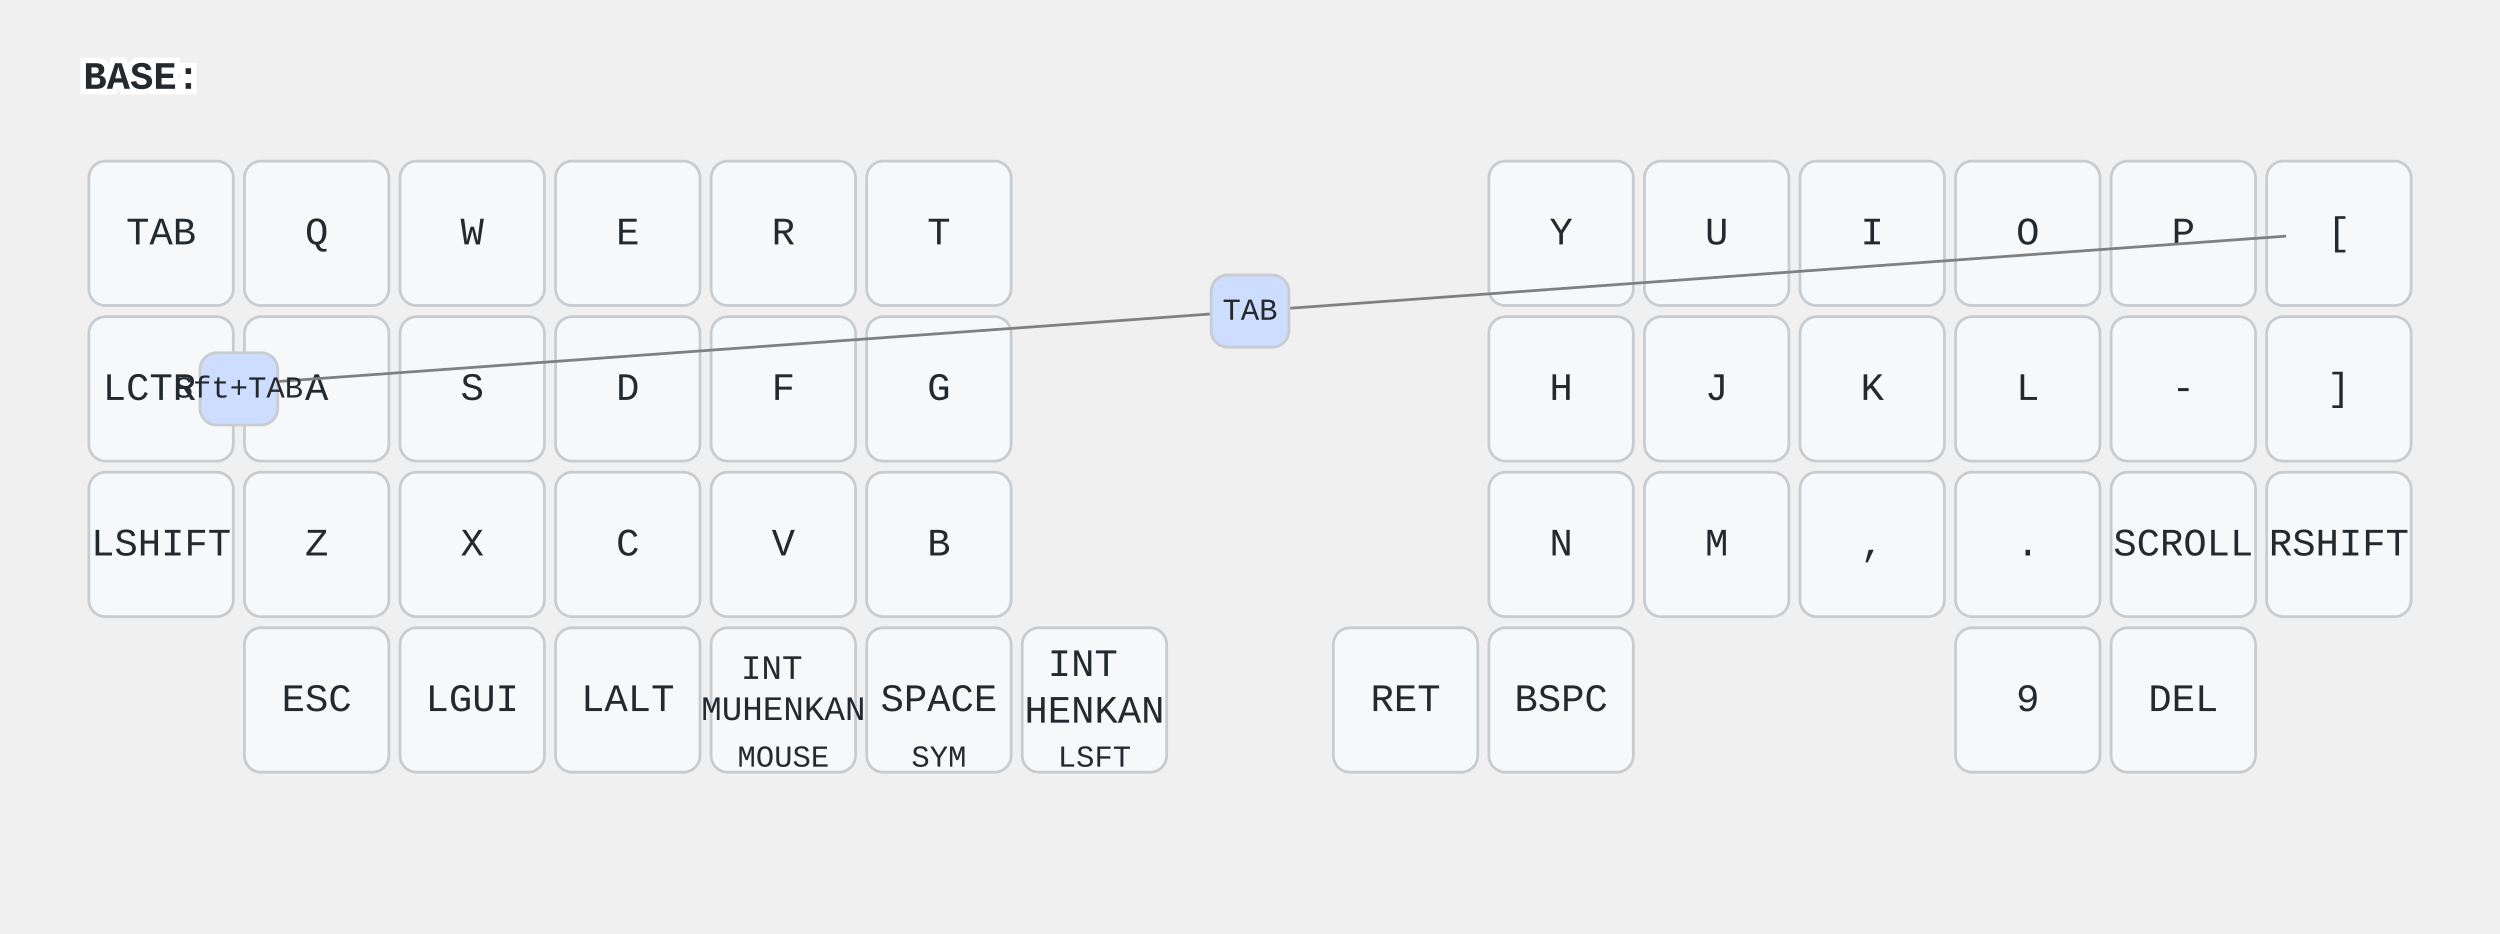
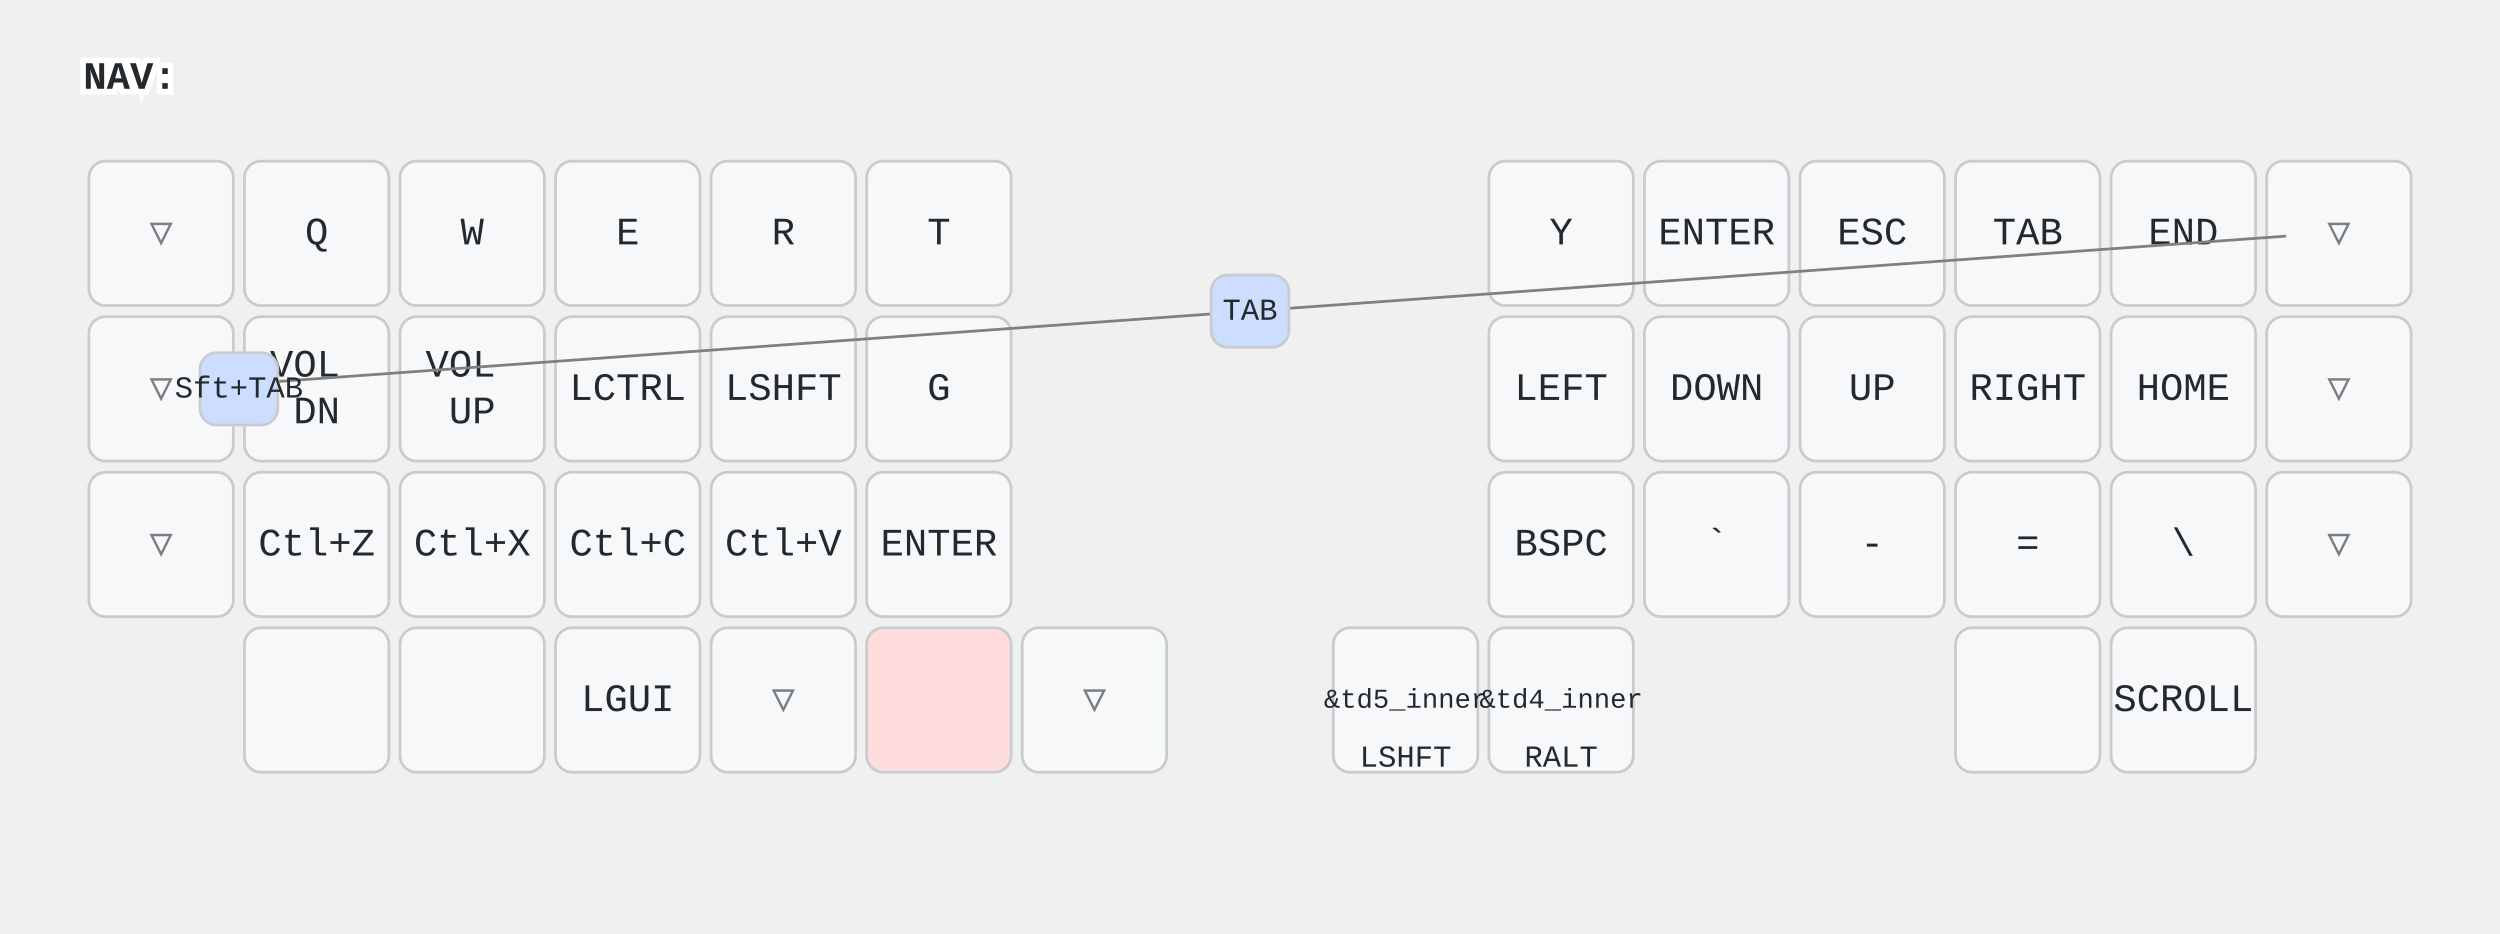
<svg xmlns="http://www.w3.org/2000/svg" width="900" height="336" viewBox="0 0 900 336" class="keymap">
  <style>/* inherit to force styles through use tags */
svg path {
    fill: inherit;
}

/* font and background color specifications */
svg.keymap {
    font-family: SFMono-Regular,Consolas,Liberation Mono,Menlo,monospace;
    font-size: 14px;
    font-kerning: normal;
    text-rendering: optimizeLegibility;
    fill: #24292e;
}

/* default key styling */
rect.key {
    fill: #f6f8fa;
}

rect.key, rect.combo {
    stroke: #c9cccf;
    stroke-width: 1;
}

/* default key side styling, only used is draw_key_sides is set */
rect.side {
    filter: brightness(90%);
}

/* color accent for combo boxes */
rect.combo, rect.combo-separate {
    fill: #cdf;
}

/* color accent for held keys */
rect.held, rect.combo.held {
    fill: #fdd;
}

/* color accent for ghost (optional) keys */
rect.ghost, rect.combo.ghost {
    stroke-dasharray: 4, 4;
    stroke-width: 2;
}

text {
    text-anchor: middle;
    dominant-baseline: middle;
}

/* styling for layer labels */
text.label {
    font-weight: bold;
    text-anchor: start;
    stroke: white;
    stroke-width: 4;
    paint-order: stroke;
}

/* styling for optional footer */
text.footer {
    text-anchor: end;
    dominant-baseline: auto;
    stroke: white;
    stroke-width: 4;
    paint-order: stroke;
}

/* styling for combo tap, and key non-tap label text */
text.combo, text.hold, text.shifted, text.left, text.right, text.tl, text.tr, text.bl, text.br {
    font-size: 11px;
}

text.hold, text.bl, text.br {
    text-anchor: middle;
    dominant-baseline: auto;
}

text.shifted, text.tl, text.tr {
    text-anchor: middle;
    dominant-baseline: hanging;
}

text.left, text.tl, text.bl {
    text-anchor: start;
}

text.right, text.tr, text.br {
    text-anchor: end;
}

text.layer-activator {
    text-decoration: underline;
}

/* styling for hold/shifted label text in combo box */
text.combo.hold, text.combo.shifted, text.combo.left, text.combo.right {
    font-size: 8px;
}

/* lighter symbol for transparent keys */
text.trans {
    fill: #7b7e81;
}

/* styling for combo dendrons */
path.combo {
    stroke-width: 1;
    stroke: gray;
    fill: none;
}

/* Start Tabler Icons Cleanup */
/* cannot use height/width with glyphs */
.icon-tabler &gt; path {
    fill: inherit;
    stroke: inherit;
    stroke-width: 2;
}
/* hide tabler's default box */
.icon-tabler &gt; path[stroke="none"][fill="none"] {
    visibility: hidden;
}
/* End Tabler Icons Cleanup */
</style>
-   <g transform="translate(30, 0)" class="layer-BASE">
-     <text x="0" y="28" class="label" id="BASE">BASE:</text>
+   <g transform="translate(30, 0)" class="layer-NAV">
+     <text x="0" y="28" class="label" id="NAV">NAV:</text>
    <g transform="translate(0, 56)">
-       <g transform="translate(28, 28)" class="key keypos-0">
+       <g transform="translate(28, 28)" class="key trans keypos-0">
+         <rect rx="6" ry="6" x="-26" y="-26" width="52" height="52" class="key trans" />
+         <text x="0" y="0" class="key trans tap">▽</text>
+       </g>
+       <g transform="translate(84, 28)" class="key keypos-1">
+         <rect rx="6" ry="6" x="-26" y="-26" width="52" height="52" class="key" />
+         <text x="0" y="0" class="key tap">Q</text>
+       </g>
+       <g transform="translate(140, 28)" class="key keypos-2">
+         <rect rx="6" ry="6" x="-26" y="-26" width="52" height="52" class="key" />
+         <text x="0" y="0" class="key tap">W</text>
+       </g>
+       <g transform="translate(196, 28)" class="key keypos-3">
+         <rect rx="6" ry="6" x="-26" y="-26" width="52" height="52" class="key" />
+         <text x="0" y="0" class="key tap">E</text>
+       </g>
+       <g transform="translate(252, 28)" class="key keypos-4">
+         <rect rx="6" ry="6" x="-26" y="-26" width="52" height="52" class="key" />
+         <text x="0" y="0" class="key tap">R</text>
+       </g>
+       <g transform="translate(308, 28)" class="key keypos-5">
+         <rect rx="6" ry="6" x="-26" y="-26" width="52" height="52" class="key" />
+         <text x="0" y="0" class="key tap">T</text>
+       </g>
+       <g transform="translate(532, 28)" class="key keypos-6">
+         <rect rx="6" ry="6" x="-26" y="-26" width="52" height="52" class="key" />
+         <text x="0" y="0" class="key tap">Y</text>
+       </g>
+       <g transform="translate(588, 28)" class="key keypos-7">
+         <rect rx="6" ry="6" x="-26" y="-26" width="52" height="52" class="key" />
+         <text x="0" y="0" class="key tap">ENTER</text>
+       </g>
+       <g transform="translate(644, 28)" class="key keypos-8">
+         <rect rx="6" ry="6" x="-26" y="-26" width="52" height="52" class="key" />
+         <text x="0" y="0" class="key tap">ESC</text>
+       </g>
+       <g transform="translate(700, 28)" class="key keypos-9">
        <rect rx="6" ry="6" x="-26" y="-26" width="52" height="52" class="key" />
        <text x="0" y="0" class="key tap">TAB</text>
      </g>
-       <g transform="translate(84, 28)" class="key keypos-1">
-         <rect rx="6" ry="6" x="-26" y="-26" width="52" height="52" class="key" />
-         <text x="0" y="0" class="key tap">Q</text>
-       </g>
-       <g transform="translate(140, 28)" class="key keypos-2">
-         <rect rx="6" ry="6" x="-26" y="-26" width="52" height="52" class="key" />
-         <text x="0" y="0" class="key tap">W</text>
-       </g>
-       <g transform="translate(196, 28)" class="key keypos-3">
-         <rect rx="6" ry="6" x="-26" y="-26" width="52" height="52" class="key" />
-         <text x="0" y="0" class="key tap">E</text>
-       </g>
-       <g transform="translate(252, 28)" class="key keypos-4">
-         <rect rx="6" ry="6" x="-26" y="-26" width="52" height="52" class="key" />
-         <text x="0" y="0" class="key tap">R</text>
-       </g>
-       <g transform="translate(308, 28)" class="key keypos-5">
-         <rect rx="6" ry="6" x="-26" y="-26" width="52" height="52" class="key" />
-         <text x="0" y="0" class="key tap">T</text>
-       </g>
-       <g transform="translate(532, 28)" class="key keypos-6">
-         <rect rx="6" ry="6" x="-26" y="-26" width="52" height="52" class="key" />
-         <text x="0" y="0" class="key tap">Y</text>
-       </g>
-       <g transform="translate(588, 28)" class="key keypos-7">
-         <rect rx="6" ry="6" x="-26" y="-26" width="52" height="52" class="key" />
-         <text x="0" y="0" class="key tap">U</text>
-       </g>
-       <g transform="translate(644, 28)" class="key keypos-8">
-         <rect rx="6" ry="6" x="-26" y="-26" width="52" height="52" class="key" />
-         <text x="0" y="0" class="key tap">I</text>
-       </g>
-       <g transform="translate(700, 28)" class="key keypos-9">
-         <rect rx="6" ry="6" x="-26" y="-26" width="52" height="52" class="key" />
-         <text x="0" y="0" class="key tap">O</text>
-       </g>
      <g transform="translate(756, 28)" class="key keypos-10">
        <rect rx="6" ry="6" x="-26" y="-26" width="52" height="52" class="key" />
-         <text x="0" y="0" class="key tap">P</text>
-       </g>
-       <g transform="translate(812, 28)" class="key keypos-11">
-         <rect rx="6" ry="6" x="-26" y="-26" width="52" height="52" class="key" />
-         <text x="0" y="0" class="key tap">[</text>
-       </g>
-       <g transform="translate(28, 84)" class="key keypos-12">
+         <text x="0" y="0" class="key tap">END</text>
+       </g>
+       <g transform="translate(812, 28)" class="key trans keypos-11">
+         <rect rx="6" ry="6" x="-26" y="-26" width="52" height="52" class="key trans" />
+         <text x="0" y="0" class="key trans tap">▽</text>
+       </g>
+       <g transform="translate(28, 84)" class="key trans keypos-12">
+         <rect rx="6" ry="6" x="-26" y="-26" width="52" height="52" class="key trans" />
+         <text x="0" y="0" class="key trans tap">▽</text>
+       </g>
+       <g transform="translate(84, 84)" class="key keypos-13">
+         <rect rx="6" ry="6" x="-26" y="-26" width="52" height="52" class="key" />
+         <text x="0" y="0" class="key tap">
+           <tspan x="0" dy="-0.6em">VOL</tspan>
+           <tspan x="0" dy="1.2em">DN</tspan>
+         </text>
+       </g>
+       <g transform="translate(140, 84)" class="key keypos-14">
+         <rect rx="6" ry="6" x="-26" y="-26" width="52" height="52" class="key" />
+         <text x="0" y="0" class="key tap">
+           <tspan x="0" dy="-0.6em">VOL</tspan>
+           <tspan x="0" dy="1.2em">UP</tspan>
+         </text>
+       </g>
+       <g transform="translate(196, 84)" class="key keypos-15">
        <rect rx="6" ry="6" x="-26" y="-26" width="52" height="52" class="key" />
        <text x="0" y="0" class="key tap">LCTRL</text>
      </g>
-       <g transform="translate(84, 84)" class="key keypos-13">
-         <rect rx="6" ry="6" x="-26" y="-26" width="52" height="52" class="key" />
-         <text x="0" y="0" class="key tap">A</text>
-       </g>
-       <g transform="translate(140, 84)" class="key keypos-14">
-         <rect rx="6" ry="6" x="-26" y="-26" width="52" height="52" class="key" />
-         <text x="0" y="0" class="key tap">S</text>
-       </g>
-       <g transform="translate(196, 84)" class="key keypos-15">
-         <rect rx="6" ry="6" x="-26" y="-26" width="52" height="52" class="key" />
-         <text x="0" y="0" class="key tap">D</text>
-       </g>
      <g transform="translate(252, 84)" class="key keypos-16">
        <rect rx="6" ry="6" x="-26" y="-26" width="52" height="52" class="key" />
-         <text x="0" y="0" class="key tap">F</text>
+         <text x="0" y="0" class="key tap">LSHFT</text>
      </g>
      <g transform="translate(308, 84)" class="key keypos-17">
        <rect rx="6" ry="6" x="-26" y="-26" width="52" height="52" class="key" />
        <text x="0" y="0" class="key tap">G</text>
      </g>
      <g transform="translate(532, 84)" class="key keypos-18">
        <rect rx="6" ry="6" x="-26" y="-26" width="52" height="52" class="key" />
-         <text x="0" y="0" class="key tap">H</text>
+         <text x="0" y="0" class="key tap">LEFT</text>
      </g>
      <g transform="translate(588, 84)" class="key keypos-19">
        <rect rx="6" ry="6" x="-26" y="-26" width="52" height="52" class="key" />
-         <text x="0" y="0" class="key tap">J</text>
+         <text x="0" y="0" class="key tap">DOWN</text>
      </g>
      <g transform="translate(644, 84)" class="key keypos-20">
        <rect rx="6" ry="6" x="-26" y="-26" width="52" height="52" class="key" />
-         <text x="0" y="0" class="key tap">K</text>
+         <text x="0" y="0" class="key tap">UP</text>
      </g>
      <g transform="translate(700, 84)" class="key keypos-21">
        <rect rx="6" ry="6" x="-26" y="-26" width="52" height="52" class="key" />
-         <text x="0" y="0" class="key tap">L</text>
+         <text x="0" y="0" class="key tap">RIGHT</text>
      </g>
      <g transform="translate(756, 84)" class="key keypos-22">
        <rect rx="6" ry="6" x="-26" y="-26" width="52" height="52" class="key" />
+         <text x="0" y="0" class="key tap">HOME</text>
+       </g>
+       <g transform="translate(812, 84)" class="key trans keypos-23">
+         <rect rx="6" ry="6" x="-26" y="-26" width="52" height="52" class="key trans" />
+         <text x="0" y="0" class="key trans tap">▽</text>
+       </g>
+       <g transform="translate(28, 140)" class="key trans keypos-24">
+         <rect rx="6" ry="6" x="-26" y="-26" width="52" height="52" class="key trans" />
+         <text x="0" y="0" class="key trans tap">▽</text>
+       </g>
+       <g transform="translate(84, 140)" class="key keypos-25">
+         <rect rx="6" ry="6" x="-26" y="-26" width="52" height="52" class="key" />
+         <text x="0" y="0" class="key tap">Ctl+Z</text>
+       </g>
+       <g transform="translate(140, 140)" class="key keypos-26">
+         <rect rx="6" ry="6" x="-26" y="-26" width="52" height="52" class="key" />
+         <text x="0" y="0" class="key tap">Ctl+X</text>
+       </g>
+       <g transform="translate(196, 140)" class="key keypos-27">
+         <rect rx="6" ry="6" x="-26" y="-26" width="52" height="52" class="key" />
+         <text x="0" y="0" class="key tap">Ctl+C</text>
+       </g>
+       <g transform="translate(252, 140)" class="key keypos-28">
+         <rect rx="6" ry="6" x="-26" y="-26" width="52" height="52" class="key" />
+         <text x="0" y="0" class="key tap">Ctl+V</text>
+       </g>
+       <g transform="translate(308, 140)" class="key keypos-29">
+         <rect rx="6" ry="6" x="-26" y="-26" width="52" height="52" class="key" />
+         <text x="0" y="0" class="key tap">ENTER</text>
+       </g>
+       <g transform="translate(532, 140)" class="key keypos-30">
+         <rect rx="6" ry="6" x="-26" y="-26" width="52" height="52" class="key" />
+         <text x="0" y="0" class="key tap">BSPC</text>
+       </g>
+       <g transform="translate(588, 140)" class="key keypos-31">
+         <rect rx="6" ry="6" x="-26" y="-26" width="52" height="52" class="key" />
+         <text x="0" y="0" class="key tap">`</text>
+       </g>
+       <g transform="translate(644, 140)" class="key keypos-32">
+         <rect rx="6" ry="6" x="-26" y="-26" width="52" height="52" class="key" />
        <text x="0" y="0" class="key tap">-</text>
      </g>
-       <g transform="translate(812, 84)" class="key keypos-23">
-         <rect rx="6" ry="6" x="-26" y="-26" width="52" height="52" class="key" />
-         <text x="0" y="0" class="key tap">]</text>
-       </g>
-       <g transform="translate(28, 140)" class="key keypos-24">
-         <rect rx="6" ry="6" x="-26" y="-26" width="52" height="52" class="key" />
-         <text x="0" y="0" class="key tap">LSHIFT</text>
-       </g>
-       <g transform="translate(84, 140)" class="key keypos-25">
-         <rect rx="6" ry="6" x="-26" y="-26" width="52" height="52" class="key" />
-         <text x="0" y="0" class="key tap">Z</text>
-       </g>
-       <g transform="translate(140, 140)" class="key keypos-26">
-         <rect rx="6" ry="6" x="-26" y="-26" width="52" height="52" class="key" />
-         <text x="0" y="0" class="key tap">X</text>
-       </g>
-       <g transform="translate(196, 140)" class="key keypos-27">
-         <rect rx="6" ry="6" x="-26" y="-26" width="52" height="52" class="key" />
-         <text x="0" y="0" class="key tap">C</text>
-       </g>
-       <g transform="translate(252, 140)" class="key keypos-28">
-         <rect rx="6" ry="6" x="-26" y="-26" width="52" height="52" class="key" />
-         <text x="0" y="0" class="key tap">V</text>
-       </g>
-       <g transform="translate(308, 140)" class="key keypos-29">
-         <rect rx="6" ry="6" x="-26" y="-26" width="52" height="52" class="key" />
-         <text x="0" y="0" class="key tap">B</text>
-       </g>
-       <g transform="translate(532, 140)" class="key keypos-30">
-         <rect rx="6" ry="6" x="-26" y="-26" width="52" height="52" class="key" />
-         <text x="0" y="0" class="key tap">N</text>
-       </g>
-       <g transform="translate(588, 140)" class="key keypos-31">
-         <rect rx="6" ry="6" x="-26" y="-26" width="52" height="52" class="key" />
-         <text x="0" y="0" class="key tap">M</text>
-       </g>
-       <g transform="translate(644, 140)" class="key keypos-32">
-         <rect rx="6" ry="6" x="-26" y="-26" width="52" height="52" class="key" />
-         <text x="0" y="0" class="key tap">,</text>
-       </g>
      <g transform="translate(700, 140)" class="key keypos-33">
        <rect rx="6" ry="6" x="-26" y="-26" width="52" height="52" class="key" />
-         <text x="0" y="0" class="key tap">.</text>
+         <text x="0" y="0" class="key tap">=</text>
      </g>
      <g transform="translate(756, 140)" class="key keypos-34">
        <rect rx="6" ry="6" x="-26" y="-26" width="52" height="52" class="key" />
+         <text x="0" y="0" class="key tap">\</text>
+       </g>
+       <g transform="translate(812, 140)" class="key trans keypos-35">
+         <rect rx="6" ry="6" x="-26" y="-26" width="52" height="52" class="key trans" />
+         <text x="0" y="0" class="key trans tap">▽</text>
+       </g>
+       <g transform="translate(84, 196)" class="key keypos-36">
+         <rect rx="6" ry="6" x="-26" y="-26" width="52" height="52" class="key" />
+       </g>
+       <g transform="translate(140, 196)" class="key keypos-37">
+         <rect rx="6" ry="6" x="-26" y="-26" width="52" height="52" class="key" />
+       </g>
+       <g transform="translate(196, 196)" class="key keypos-38">
+         <rect rx="6" ry="6" x="-26" y="-26" width="52" height="52" class="key" />
+         <text x="0" y="0" class="key tap">LGUI</text>
+       </g>
+       <g transform="translate(252, 196)" class="key trans keypos-39">
+         <rect rx="6" ry="6" x="-26" y="-26" width="52" height="52" class="key trans" />
+         <text x="0" y="0" class="key trans tap">▽</text>
+       </g>
+       <g transform="translate(308, 196)" class="key held keypos-40">
+         <rect rx="6" ry="6" x="-26" y="-26" width="52" height="52" class="key held" />
+       </g>
+       <g transform="translate(364, 196)" class="key trans keypos-41">
+         <rect rx="6" ry="6" x="-26" y="-26" width="52" height="52" class="key trans" />
+         <text x="0" y="0" class="key trans tap">▽</text>
+       </g>
+       <g transform="translate(476, 196)" class="key keypos-42">
+         <rect rx="6" ry="6" x="-26" y="-26" width="52" height="52" class="key" />
+         <text x="0" y="0" class="key tap">
+           <tspan style="font-size: 70%">&amp;td5_inner</tspan>
+         </text>
+         <text x="0" y="24" class="key hold">LSHFT</text>
+       </g>
+       <g transform="translate(532, 196)" class="key keypos-43">
+         <rect rx="6" ry="6" x="-26" y="-26" width="52" height="52" class="key" />
+         <text x="0" y="0" class="key tap">
+           <tspan style="font-size: 70%">&amp;td4_inner</tspan>
+         </text>
+         <text x="0" y="24" class="key hold">RALT</text>
+       </g>
+       <g transform="translate(700, 196)" class="key keypos-44">
+         <rect rx="6" ry="6" x="-26" y="-26" width="52" height="52" class="key" />
+       </g>
+       <g transform="translate(756, 196)" class="key keypos-45">
+         <rect rx="6" ry="6" x="-26" y="-26" width="52" height="52" class="key" />
        <text x="0" y="0" class="key tap">SCROLL</text>
-       </g>
-       <g transform="translate(812, 140)" class="key keypos-35">
-         <rect rx="6" ry="6" x="-26" y="-26" width="52" height="52" class="key" />
-         <text x="0" y="0" class="key tap">RSHIFT</text>
-       </g>
-       <g transform="translate(84, 196)" class="key keypos-36">
-         <rect rx="6" ry="6" x="-26" y="-26" width="52" height="52" class="key" />
-         <text x="0" y="0" class="key tap">ESC</text>
-       </g>
-       <g transform="translate(140, 196)" class="key keypos-37">
-         <rect rx="6" ry="6" x="-26" y="-26" width="52" height="52" class="key" />
-         <text x="0" y="0" class="key tap">LGUI</text>
-       </g>
-       <g transform="translate(196, 196)" class="key keypos-38">
-         <rect rx="6" ry="6" x="-26" y="-26" width="52" height="52" class="key" />
-         <text x="0" y="0" class="key tap">LALT</text>
-       </g>
-       <g transform="translate(252, 196)" class="key keypos-39">
-         <rect rx="6" ry="6" x="-26" y="-26" width="52" height="52" class="key" />
-         <text x="0" y="0" class="key tap">
-           <tspan x="0" dy="-0.9em" style="font-size: 88%">INT</tspan>
-           <tspan x="0" dy="1.2em" style="font-size: 88%">MUHENKAN</tspan>
-         </text>
-         <text x="0" y="24" class="key hold">MOUSE</text>
-       </g>
-       <g transform="translate(308, 196)" class="key keypos-40">
-         <rect rx="6" ry="6" x="-26" y="-26" width="52" height="52" class="key" />
-         <text x="0" y="0" class="key tap">SPACE</text>
-         <text x="0" y="24" class="key hold">SYM</text>
-       </g>
-       <g transform="translate(364, 196)" class="key keypos-41">
-         <rect rx="6" ry="6" x="-26" y="-26" width="52" height="52" class="key" />
-         <text x="0" y="0" class="key tap">
-           <tspan x="0" dy="-0.9em">INT</tspan>
-           <tspan x="0" dy="1.2em">HENKAN</tspan>
-         </text>
-         <text x="0" y="24" class="key hold">LSFT</text>
-       </g>
-       <g transform="translate(476, 196)" class="key keypos-42">
-         <rect rx="6" ry="6" x="-26" y="-26" width="52" height="52" class="key" />
-         <text x="0" y="0" class="key tap">RET</text>
-       </g>
-       <g transform="translate(532, 196)" class="key keypos-43">
-         <rect rx="6" ry="6" x="-26" y="-26" width="52" height="52" class="key" />
-         <text x="0" y="0" class="key tap">BSPC</text>
-       </g>
-       <g transform="translate(700, 196)" class="key keypos-44">
-         <rect rx="6" ry="6" x="-26" y="-26" width="52" height="52" class="key" />
-         <text x="0" y="0" class="key tap">9</text>
-       </g>
-       <g transform="translate(756, 196)" class="key keypos-45">
-         <rect rx="6" ry="6" x="-26" y="-26" width="52" height="52" class="key" />
-         <text x="0" y="0" class="key tap">DEL</text>
      </g>
      <g class="combo combopos-0">
        <path d="M420,56 l373,-27" class="combo" />
        <path d="M420,56 l-373,27" class="combo" />
        <rect rx="6" ry="6" x="406" y="43" width="28" height="26" class="combo" />
        <text x="420" y="56" class="combo tap">TAB</text>
      </g>
      <g class="combo combopos-1">
        <rect rx="6" ry="6" x="42" y="71" width="28" height="26" class="combo" />
        <text x="56" y="84" class="combo tap">Sft+TAB</text>
      </g>
    </g>
  </g>
</svg>
